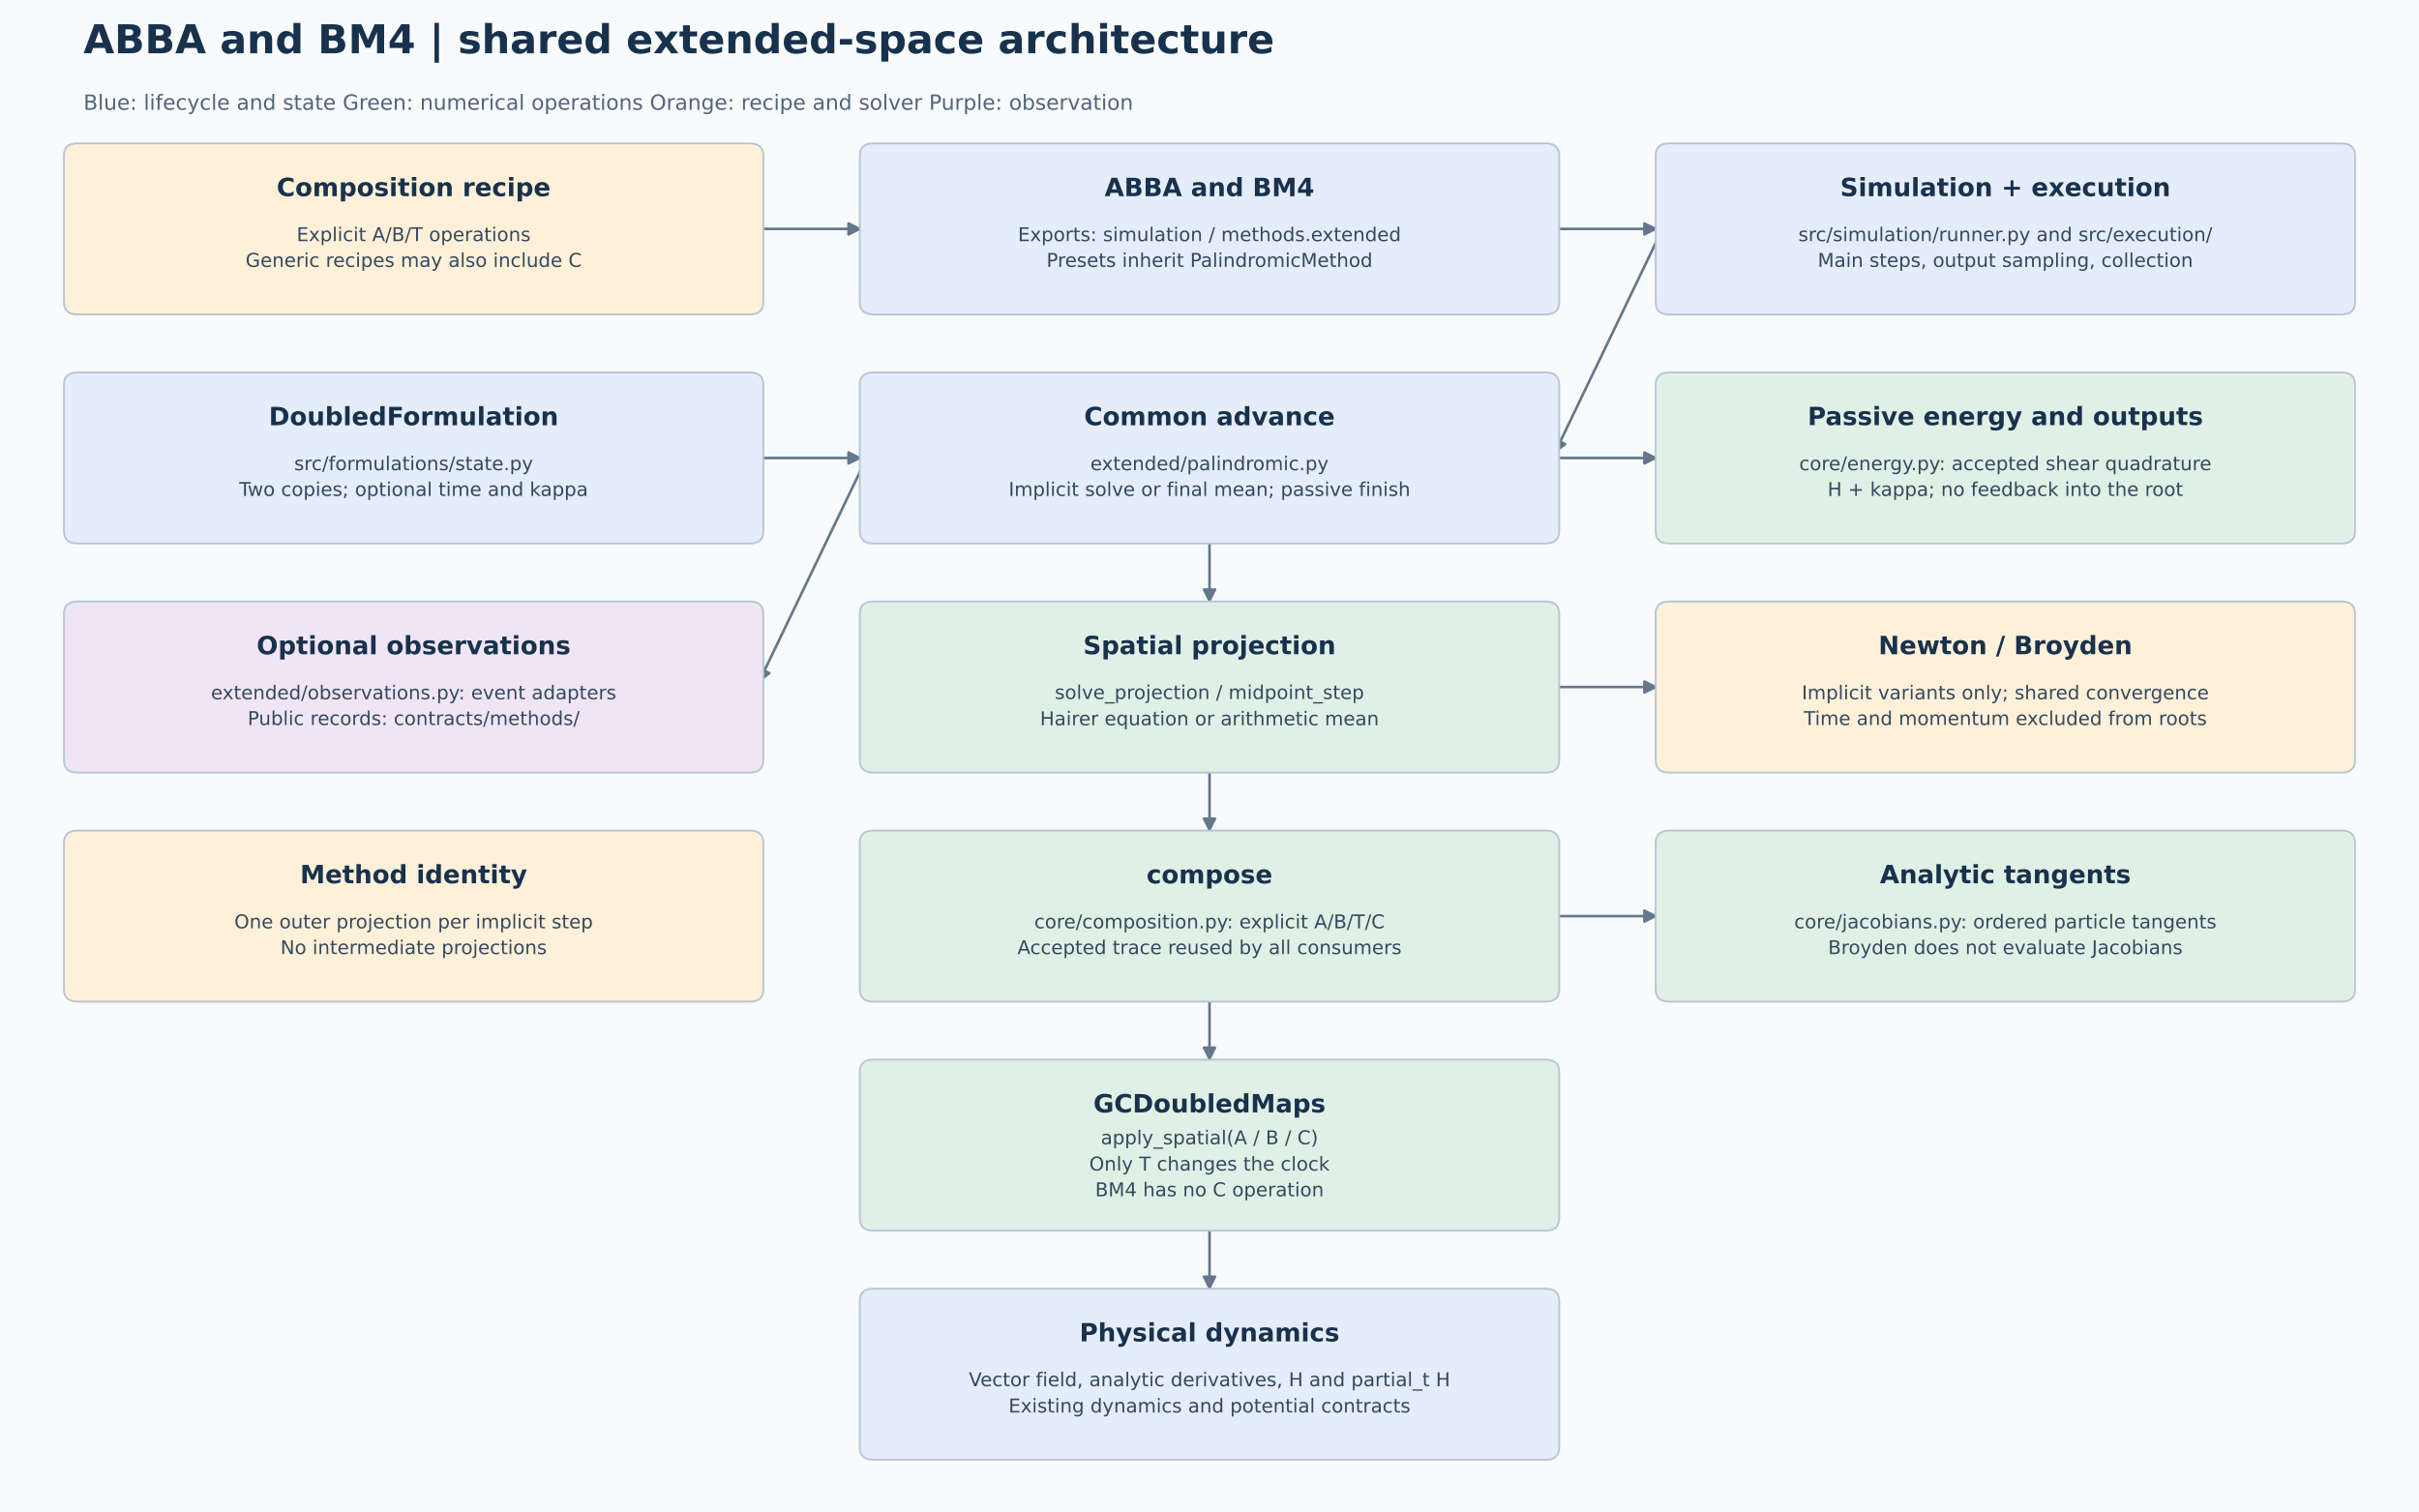
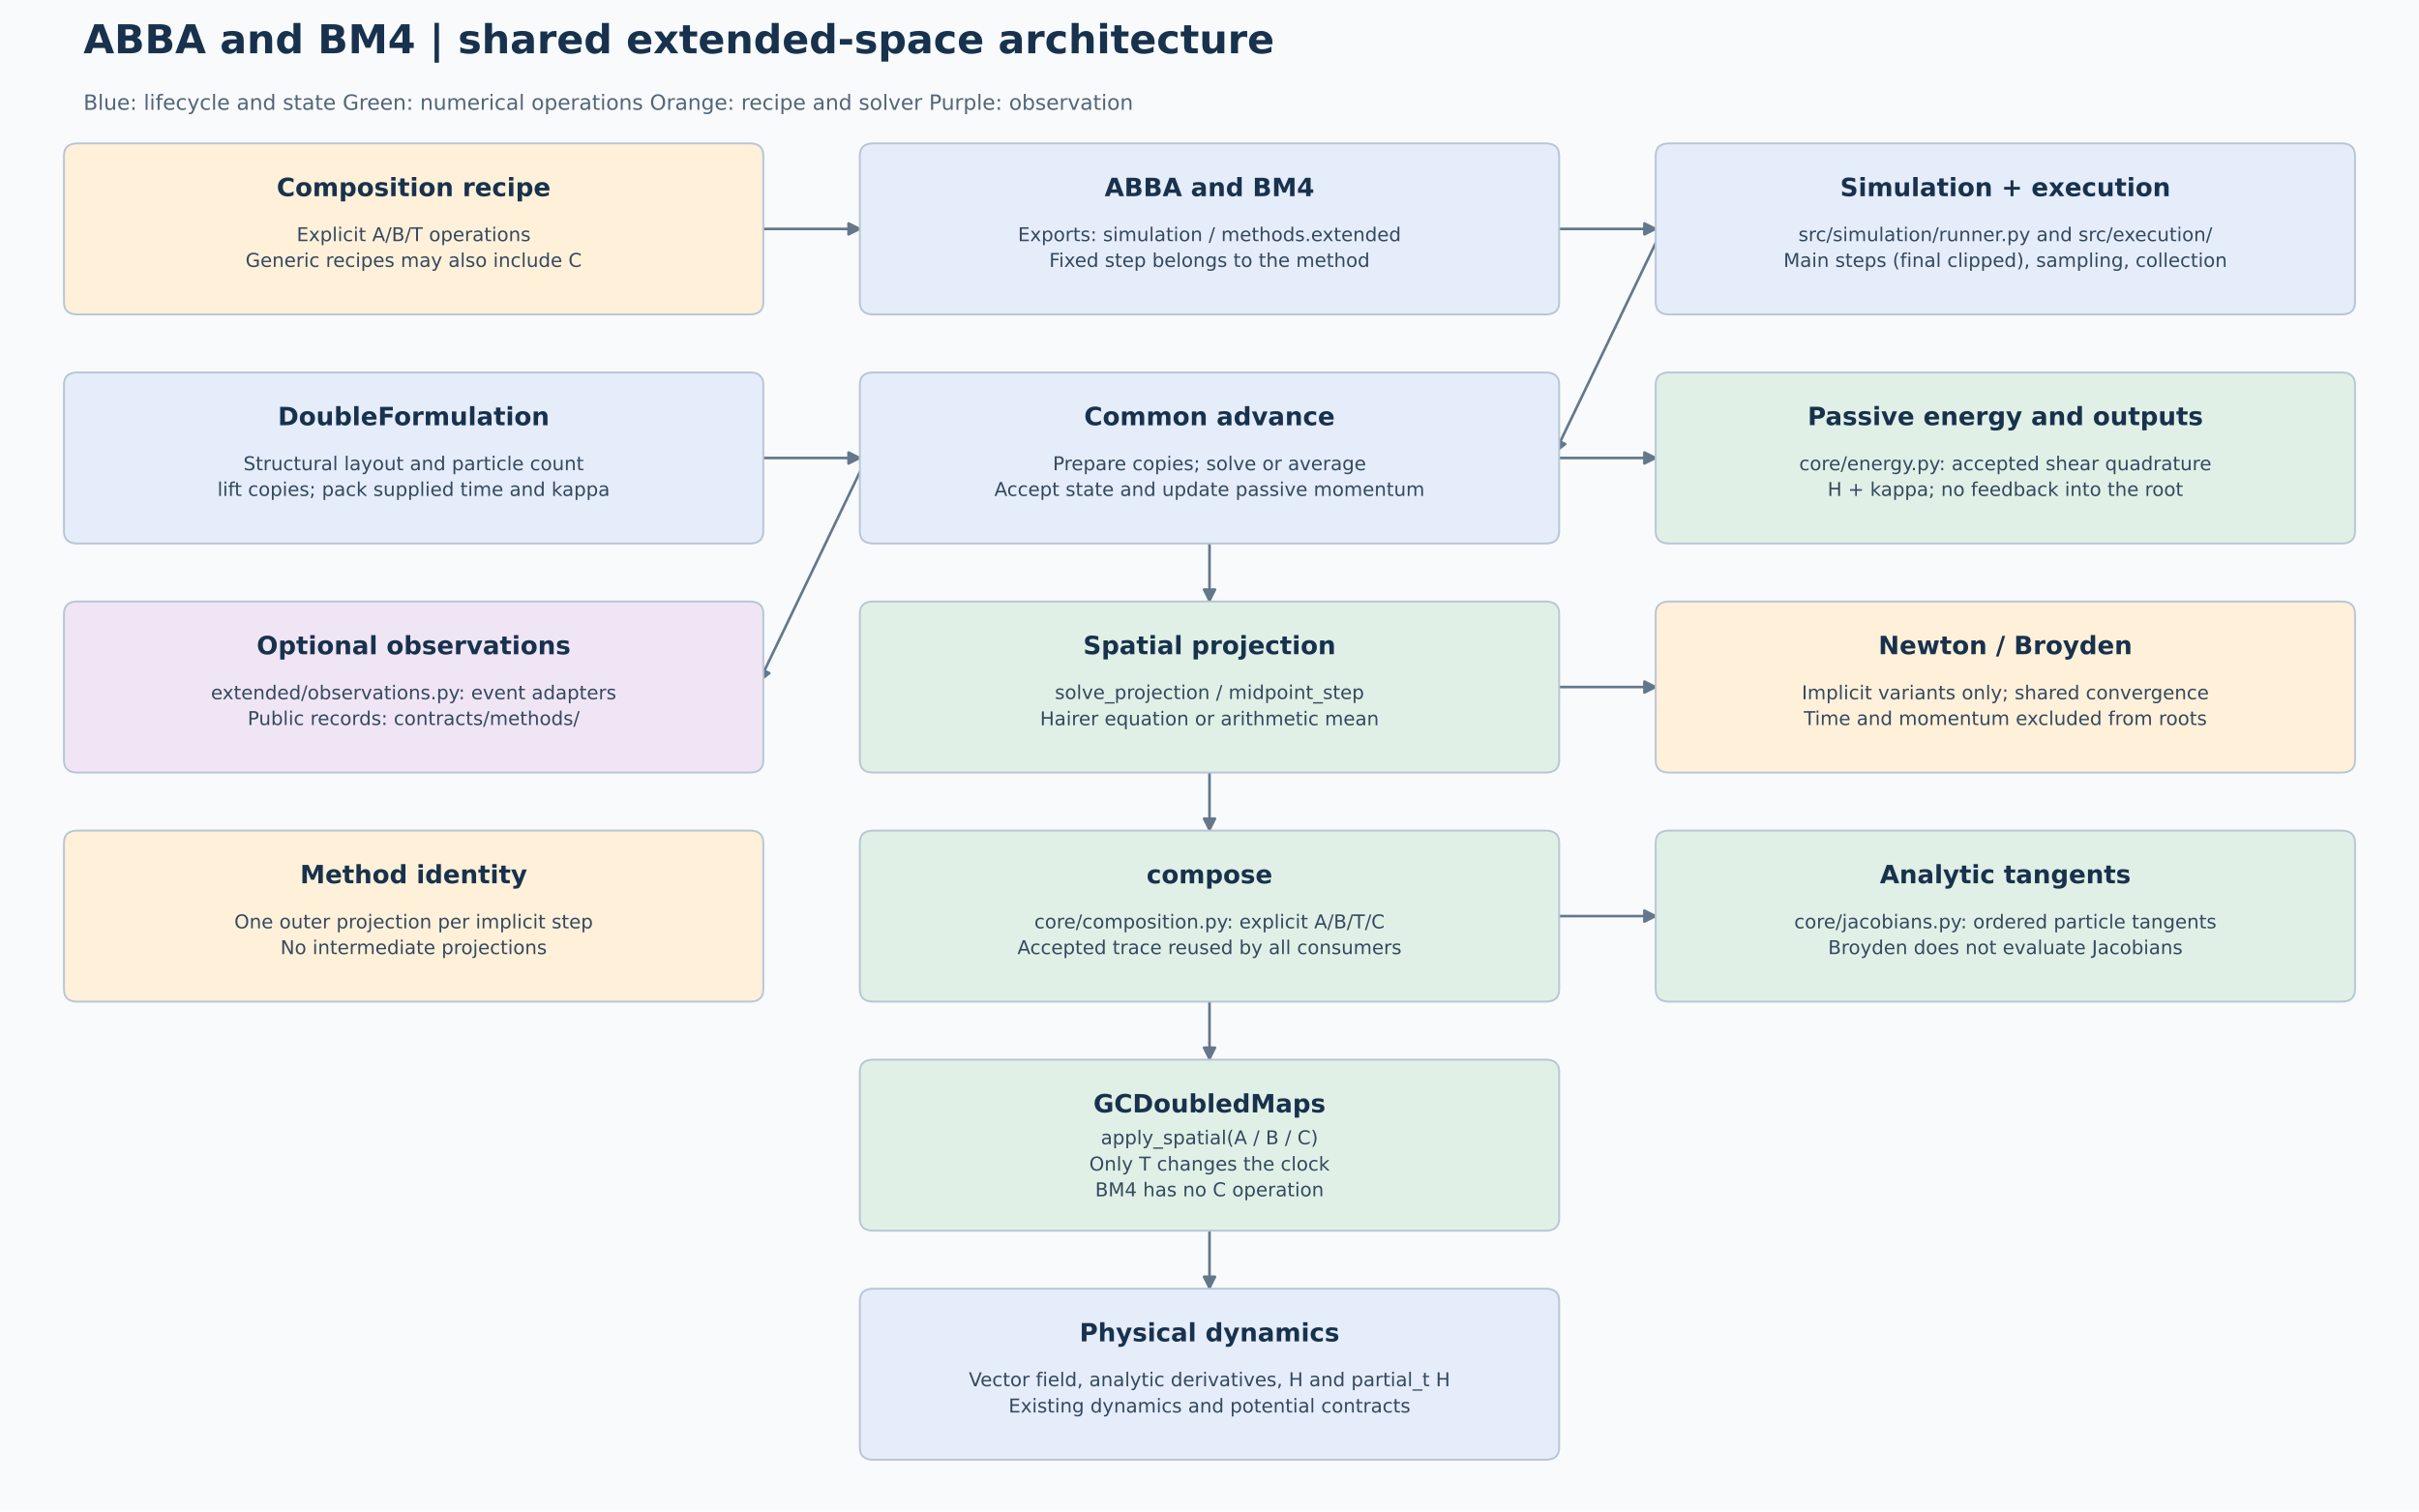
<svg xmlns="http://www.w3.org/2000/svg" width="1152pt" height="720pt" viewBox="0 0 1152 720" version="1.1">
  <defs>
    <style type="text/css">*{stroke-linejoin: round; stroke-linecap: butt}</style>
  </defs>
  <g id="figure_1">
    <g id="patch_1">
      <path d="M 0 720 L 1152 720 L 1152 0 L 0 0 z " style="fill: #f8fafc" />
    </g>
    <g id="axes_1">
      <g id="patch_2">
        <path d="M 362.288 109.039 Q 386.497 109.039 409.309 109.039 " clip-path="url(#pb098db616b)" style="fill: none; stroke: #64778b; stroke-width: 1.25; stroke-linecap: round" />
        <path d="M 404.109 106.439 L 409.309 109.039 L 404.109 111.639 z " clip-path="url(#pb098db616b)" style="fill: #64778b; stroke: #64778b; stroke-width: 1.25; stroke-linecap: round" />
      </g>
      <g id="patch_3">
        <path d="M 741.296 109.039 Q 765.505 109.039 788.317 109.039 " clip-path="url(#pb098db616b)" style="fill: none; stroke: #64778b; stroke-width: 1.25; stroke-linecap: round" />
        <path d="M 783.117 106.439 L 788.317 109.039 L 783.117 111.639 z " clip-path="url(#pb098db616b)" style="fill: #64778b; stroke: #64778b; stroke-width: 1.25; stroke-linecap: round" />
      </g>
      <g id="patch_4">
        <path d="M 790.847 110.841 Q 765.505 163.594 740.768 215.088 " clip-path="url(#pb098db616b)" style="fill: none; stroke: #64778b; stroke-width: 1.25; stroke-linecap: round" />
        <path d="M 745.363 211.527 L 740.768 215.088 L 740.676 209.275 z " clip-path="url(#pb098db616b)" style="fill: #64778b; stroke: #64778b; stroke-width: 1.25; stroke-linecap: round" />
      </g>
      <g id="patch_5">
        <path d="M 362.288 218.153 Q 386.497 218.153 409.309 218.153 " clip-path="url(#pb098db616b)" style="fill: none; stroke: #64778b; stroke-width: 1.25; stroke-linecap: round" />
        <path d="M 404.109 215.553 L 409.309 218.153 L 404.109 220.753 z " clip-path="url(#pb098db616b)" style="fill: #64778b; stroke: #64778b; stroke-width: 1.25; stroke-linecap: round" />
      </g>
      <g id="patch_6">
        <path d="M 576 257.976 Q 576 272.707 576 286.041 " clip-path="url(#pb098db616b)" style="fill: none; stroke: #64778b; stroke-width: 1.25; stroke-linecap: round" />
        <path d="M 578.6 280.841 L 576 286.041 L 573.4 280.841 z " clip-path="url(#pb098db616b)" style="fill: #64778b; stroke: #64778b; stroke-width: 1.25; stroke-linecap: round" />
      </g>
      <g id="patch_7">
        <path d="M 741.296 218.153 Q 765.505 218.153 788.317 218.153 " clip-path="url(#pb098db616b)" style="fill: none; stroke: #64778b; stroke-width: 1.25; stroke-linecap: round" />
        <path d="M 783.117 215.553 L 788.317 218.153 L 783.117 220.753 z " clip-path="url(#pb098db616b)" style="fill: #64778b; stroke: #64778b; stroke-width: 1.25; stroke-linecap: round" />
      </g>
      <g id="patch_8">
        <path d="M 411.839 219.954 Q 386.497 272.708 361.76 324.202 " clip-path="url(#pb098db616b)" style="fill: none; stroke: #64778b; stroke-width: 1.25; stroke-linecap: round" />
        <path d="M 366.355 320.64 L 361.76 324.202 L 361.668 318.389 z " clip-path="url(#pb098db616b)" style="fill: #64778b; stroke: #64778b; stroke-width: 1.25; stroke-linecap: round" />
      </g>
      <g id="patch_9">
        <path d="M 576 367.089 Q 576 381.821 576 395.155 " clip-path="url(#pb098db616b)" style="fill: none; stroke: #64778b; stroke-width: 1.25; stroke-linecap: round" />
        <path d="M 578.6 389.955 L 576 395.155 L 573.4 389.955 z " clip-path="url(#pb098db616b)" style="fill: #64778b; stroke: #64778b; stroke-width: 1.25; stroke-linecap: round" />
      </g>
      <g id="patch_10">
        <path d="M 741.296 327.266 Q 765.505 327.266 788.317 327.266 " clip-path="url(#pb098db616b)" style="fill: none; stroke: #64778b; stroke-width: 1.25; stroke-linecap: round" />
        <path d="M 783.117 324.666 L 788.317 327.266 L 783.117 329.866 z " clip-path="url(#pb098db616b)" style="fill: #64778b; stroke: #64778b; stroke-width: 1.25; stroke-linecap: round" />
      </g>
      <g id="patch_11">
        <path d="M 741.296 436.379 Q 765.505 436.379 788.317 436.379 " clip-path="url(#pb098db616b)" style="fill: none; stroke: #64778b; stroke-width: 1.25; stroke-linecap: round" />
        <path d="M 783.117 433.779 L 788.317 436.379 L 783.117 438.979 z " clip-path="url(#pb098db616b)" style="fill: #64778b; stroke: #64778b; stroke-width: 1.25; stroke-linecap: round" />
      </g>
      <g id="patch_12">
        <path d="M 576 476.203 Q 576 490.934 576 504.268 " clip-path="url(#pb098db616b)" style="fill: none; stroke: #64778b; stroke-width: 1.25; stroke-linecap: round" />
        <path d="M 578.6 499.068 L 576 504.268 L 573.4 499.068 z " clip-path="url(#pb098db616b)" style="fill: #64778b; stroke: #64778b; stroke-width: 1.25; stroke-linecap: round" />
      </g>
      <g id="patch_13">
        <path d="M 576 585.316 Q 576 600.048 576 613.382 " clip-path="url(#pb098db616b)" style="fill: none; stroke: #64778b; stroke-width: 1.25; stroke-linecap: round" />
        <path d="M 578.6 608.182 L 576 613.382 L 573.4 608.182 z " clip-path="url(#pb098db616b)" style="fill: #64778b; stroke: #64778b; stroke-width: 1.25; stroke-linecap: round" />
      </g>
      <g id="patch_14">
        <path d="M 36.922 149.775 L 357.062 149.775 Q 363.514 149.775 363.514 143.955 L 363.514 74.123 Q 363.514 68.304 357.062 68.304 L 36.922 68.304 Q 30.47 68.304 30.47 74.123 L 30.47 143.955 Q 30.47 149.775 36.922 149.775 z " clip-path="url(#pb098db616b)" style="fill: #fff0d9; stroke: #b8c6d4; stroke-width: 0.9; stroke-linejoin: miter" />
      </g>
      <g id="patch_15">
        <path d="M 415.93 149.775 L 736.07 149.775 Q 742.522 149.775 742.522 143.955 L 742.522 74.123 Q 742.522 68.304 736.07 68.304 L 415.93 68.304 Q 409.478 68.304 409.478 74.123 L 409.478 143.955 Q 409.478 149.775 415.93 149.775 z " clip-path="url(#pb098db616b)" style="fill: #e5ecfa; stroke: #b8c6d4; stroke-width: 0.9; stroke-linejoin: miter" />
      </g>
      <g id="patch_16">
        <path d="M 794.938 149.775 L 1115.078 149.775 Q 1121.53 149.775 1121.53 143.955 L 1121.53 74.123 Q 1121.53 68.304 1115.078 68.304 L 794.938 68.304 Q 788.486 68.304 788.486 74.123 L 788.486 143.955 Q 788.486 149.775 794.938 149.775 z " clip-path="url(#pb098db616b)" style="fill: #e5ecfa; stroke: #b8c6d4; stroke-width: 0.9; stroke-linejoin: miter" />
      </g>
      <g id="patch_17">
        <path d="M 36.922 258.888 L 357.062 258.888 Q 363.514 258.888 363.514 253.069 L 363.514 183.236 Q 363.514 177.417 357.062 177.417 L 36.922 177.417 Q 30.47 177.417 30.47 183.236 L 30.47 253.069 Q 30.47 258.888 36.922 258.888 z " clip-path="url(#pb098db616b)" style="fill: #e5ecfa; stroke: #b8c6d4; stroke-width: 0.9; stroke-linejoin: miter" />
      </g>
      <g id="patch_18">
        <path d="M 415.93 258.888 L 736.07 258.888 Q 742.522 258.888 742.522 253.069 L 742.522 183.236 Q 742.522 177.417 736.07 177.417 L 415.93 177.417 Q 409.478 177.417 409.478 183.236 L 409.478 253.069 Q 409.478 258.888 415.93 258.888 z " clip-path="url(#pb098db616b)" style="fill: #e5ecfa; stroke: #b8c6d4; stroke-width: 0.9; stroke-linejoin: miter" />
      </g>
      <g id="patch_19">
        <path d="M 794.938 258.888 L 1115.078 258.888 Q 1121.53 258.888 1121.53 253.069 L 1121.53 183.236 Q 1121.53 177.417 1115.078 177.417 L 794.938 177.417 Q 788.486 177.417 788.486 183.236 L 788.486 253.069 Q 788.486 258.888 794.938 258.888 z " clip-path="url(#pb098db616b)" style="fill: #e1f0e6; stroke: #b8c6d4; stroke-width: 0.9; stroke-linejoin: miter" />
      </g>
      <g id="patch_20">
        <path d="M 36.922 368.002 L 357.062 368.002 Q 363.514 368.002 363.514 362.182 L 363.514 292.35 Q 363.514 286.53 357.062 286.53 L 36.922 286.53 Q 30.47 286.53 30.47 292.35 L 30.47 362.182 Q 30.47 368.002 36.922 368.002 z " clip-path="url(#pb098db616b)" style="fill: #f0e5f5; stroke: #b8c6d4; stroke-width: 0.9; stroke-linejoin: miter" />
      </g>
      <g id="patch_21">
        <path d="M 415.93 368.002 L 736.07 368.002 Q 742.522 368.002 742.522 362.182 L 742.522 292.35 Q 742.522 286.53 736.07 286.53 L 415.93 286.53 Q 409.478 286.53 409.478 292.35 L 409.478 362.182 Q 409.478 368.002 415.93 368.002 z " clip-path="url(#pb098db616b)" style="fill: #e1f0e6; stroke: #b8c6d4; stroke-width: 0.9; stroke-linejoin: miter" />
      </g>
      <g id="patch_22">
        <path d="M 794.938 368.002 L 1115.078 368.002 Q 1121.53 368.002 1121.53 362.182 L 1121.53 292.35 Q 1121.53 286.53 1115.078 286.53 L 794.938 286.53 Q 788.486 286.53 788.486 292.35 L 788.486 362.182 Q 788.486 368.002 794.938 368.002 z " clip-path="url(#pb098db616b)" style="fill: #fff0d9; stroke: #b8c6d4; stroke-width: 0.9; stroke-linejoin: miter" />
      </g>
      <g id="patch_23">
        <path d="M 36.922 477.115 L 357.062 477.115 Q 363.514 477.115 363.514 471.296 L 363.514 401.463 Q 363.514 395.644 357.062 395.644 L 36.922 395.644 Q 30.47 395.644 30.47 401.463 L 30.47 471.296 Q 30.47 477.115 36.922 477.115 z " clip-path="url(#pb098db616b)" style="fill: #fff0d9; stroke: #b8c6d4; stroke-width: 0.9; stroke-linejoin: miter" />
      </g>
      <g id="patch_24">
        <path d="M 415.93 477.115 L 736.07 477.115 Q 742.522 477.115 742.522 471.296 L 742.522 401.463 Q 742.522 395.644 736.07 395.644 L 415.93 395.644 Q 409.478 395.644 409.478 401.463 L 409.478 471.296 Q 409.478 477.115 415.93 477.115 z " clip-path="url(#pb098db616b)" style="fill: #e1f0e6; stroke: #b8c6d4; stroke-width: 0.9; stroke-linejoin: miter" />
      </g>
      <g id="patch_25">
        <path d="M 794.938 477.115 L 1115.078 477.115 Q 1121.53 477.115 1121.53 471.296 L 1121.53 401.463 Q 1121.53 395.644 1115.078 395.644 L 794.938 395.644 Q 788.486 395.644 788.486 401.463 L 788.486 471.296 Q 788.486 477.115 794.938 477.115 z " clip-path="url(#pb098db616b)" style="fill: #e1f0e6; stroke: #b8c6d4; stroke-width: 0.9; stroke-linejoin: miter" />
      </g>
      <g id="patch_26">
        <path d="M 415.93 586.228 L 736.07 586.228 Q 742.522 586.228 742.522 580.409 L 742.522 510.576 Q 742.522 504.757 736.07 504.757 L 415.93 504.757 Q 409.478 504.757 409.478 510.576 L 409.478 580.409 Q 409.478 586.228 415.93 586.228 z " clip-path="url(#pb098db616b)" style="fill: #e1f0e6; stroke: #b8c6d4; stroke-width: 0.9; stroke-linejoin: miter" />
      </g>
      <g id="patch_27">
        <path d="M 415.93 695.342 L 736.07 695.342 Q 742.522 695.342 742.522 689.522 L 742.522 619.69 Q 742.522 613.871 736.07 613.871 L 415.93 613.871 Q 409.478 613.871 409.478 619.69 L 409.478 689.522 Q 409.478 695.342 415.93 695.342 z " clip-path="url(#pb098db616b)" style="fill: #e5ecfa; stroke: #b8c6d4; stroke-width: 0.9; stroke-linejoin: miter" />
      </g>
      <g id="text_1">
        <text style="font-weight: 700; font-size: 19px; font-family: 'DejaVu Sans', 'Bitstream Vera Sans', 'Computer Modern Sans Serif', 'Lucida Grande', 'Verdana', 'Geneva', 'Lucid', 'Arial', 'Helvetica', 'Avant Garde', sans-serif; text-anchor: start; fill: #18324d" x="39.744" y="25.386" transform="rotate(-0 39.744 25.38557)">ABBA and BM4 | shared extended-space architecture</text>
      </g>
      <g id="text_2">
        <text style="font-size: 10px; font-family: 'DejaVu Sans', 'Bitstream Vera Sans', 'Computer Modern Sans Serif', 'Lucida Grande', 'Verdana', 'Geneva', 'Lucid', 'Arial', 'Helvetica', 'Avant Garde', sans-serif; text-anchor: start; fill: #53657a" x="39.744" y="52.3" transform="rotate(-0 39.744 52.30021)">Blue: lifecycle and state    Green: numerical operations    Orange: recipe and solver    Purple: observation</text>
      </g>
      <g id="text_3">
        <text style="font-weight: 700; font-size: 12px; font-family: 'DejaVu Sans', 'Bitstream Vera Sans', 'Computer Modern Sans Serif', 'Lucida Grande', 'Verdana', 'Geneva', 'Lucid', 'Arial', 'Helvetica', 'Avant Garde', sans-serif; text-anchor: middle; fill: #18324d" x="196.992" y="93.437" transform="rotate(-0 196.992 93.43744)">Composition recipe</text>
      </g>
      <g id="text_4">
        <text style="font-size: 9.1px; font-family: 'DejaVu Sans', 'Bitstream Vera Sans', 'Computer Modern Sans Serif', 'Lucida Grande', 'Verdana', 'Geneva', 'Lucid', 'Arial', 'Helvetica', 'Avant Garde', sans-serif; fill: #34495e" transform="translate(141.2701 114.8745)">Explicit A/B/T operations</text>
        <text style="font-size: 9.1px; font-family: 'DejaVu Sans', 'Bitstream Vera Sans', 'Computer Modern Sans Serif', 'Lucida Grande', 'Verdana', 'Geneva', 'Lucid', 'Arial', 'Helvetica', 'Avant Garde', sans-serif; fill: #34495e" transform="translate(116.9426 127.1389)">Generic recipes may also include C</text>
      </g>
      <g id="text_5">
        <text style="font-weight: 700; font-size: 12px; font-family: 'DejaVu Sans', 'Bitstream Vera Sans', 'Computer Modern Sans Serif', 'Lucida Grande', 'Verdana', 'Geneva', 'Lucid', 'Arial', 'Helvetica', 'Avant Garde', sans-serif; text-anchor: middle; fill: #18324d" x="576" y="93.437" transform="rotate(-0 576 93.43744)">ABBA and BM4</text>
      </g>
      <g id="text_6">
        <text style="font-size: 9.1px; font-family: 'DejaVu Sans', 'Bitstream Vera Sans', 'Computer Modern Sans Serif', 'Lucida Grande', 'Verdana', 'Geneva', 'Lucid', 'Arial', 'Helvetica', 'Avant Garde', sans-serif; fill: #34495e" transform="translate(484.7689 114.8745)">Exports: simulation / methods.extended</text>
-         <text style="font-size: 9.1px; font-family: 'DejaVu Sans', 'Bitstream Vera Sans', 'Computer Modern Sans Serif', 'Lucida Grande', 'Verdana', 'Geneva', 'Lucid', 'Arial', 'Helvetica', 'Avant Garde', sans-serif; fill: #34495e" transform="translate(498.3606 127.1389)">Presets inherit PalindromicMethod</text>
+         <text style="font-size: 9.1px; font-family: 'DejaVu Sans', 'Bitstream Vera Sans', 'Computer Modern Sans Serif', 'Lucida Grande', 'Verdana', 'Geneva', 'Lucid', 'Arial', 'Helvetica', 'Avant Garde', sans-serif; fill: #34495e" transform="translate(499.6524 127.1389)">Fixed step belongs to the method</text>
      </g>
      <g id="text_7">
        <text style="font-weight: 700; font-size: 12px; font-family: 'DejaVu Sans', 'Bitstream Vera Sans', 'Computer Modern Sans Serif', 'Lucida Grande', 'Verdana', 'Geneva', 'Lucid', 'Arial', 'Helvetica', 'Avant Garde', sans-serif; text-anchor: middle; fill: #18324d" x="955.008" y="93.437" transform="rotate(-0 955.008 93.43744)">Simulation + execution</text>
      </g>
      <g id="text_8">
        <text style="font-size: 9.1px; font-family: 'DejaVu Sans', 'Bitstream Vera Sans', 'Computer Modern Sans Serif', 'Lucida Grande', 'Verdana', 'Geneva', 'Lucid', 'Arial', 'Helvetica', 'Avant Garde', sans-serif; fill: #34495e" transform="translate(856.4514 114.8745)">src/simulation/runner.py and src/execution/</text>
-         <text style="font-size: 9.1px; font-family: 'DejaVu Sans', 'Bitstream Vera Sans', 'Computer Modern Sans Serif', 'Lucida Grande', 'Verdana', 'Geneva', 'Lucid', 'Arial', 'Helvetica', 'Avant Garde', sans-serif; fill: #34495e" transform="translate(865.6403 127.1389)">Main steps, output sampling, collection</text>
+         <text style="font-size: 9.1px; font-family: 'DejaVu Sans', 'Bitstream Vera Sans', 'Computer Modern Sans Serif', 'Lucida Grande', 'Verdana', 'Geneva', 'Lucid', 'Arial', 'Helvetica', 'Avant Garde', sans-serif; fill: #34495e" transform="translate(849.3542 127.1389)">Main steps (final clipped), sampling, collection</text>
      </g>
      <g id="text_9">
-         <text style="font-weight: 700; font-size: 12px; font-family: 'DejaVu Sans', 'Bitstream Vera Sans', 'Computer Modern Sans Serif', 'Lucida Grande', 'Verdana', 'Geneva', 'Lucid', 'Arial', 'Helvetica', 'Avant Garde', sans-serif; text-anchor: middle; fill: #18324d" x="196.992" y="202.551" transform="rotate(-0 196.992 202.5508)">DoubledFormulation</text>
+         <text style="font-weight: 700; font-size: 12px; font-family: 'DejaVu Sans', 'Bitstream Vera Sans', 'Computer Modern Sans Serif', 'Lucida Grande', 'Verdana', 'Geneva', 'Lucid', 'Arial', 'Helvetica', 'Avant Garde', sans-serif; text-anchor: middle; fill: #18324d" x="196.992" y="202.551" transform="rotate(-0 196.992 202.5508)">DoubleFormulation</text>
      </g>
      <g id="text_10">
-         <text style="font-size: 9.1px; font-family: 'DejaVu Sans', 'Bitstream Vera Sans', 'Computer Modern Sans Serif', 'Lucida Grande', 'Verdana', 'Geneva', 'Lucid', 'Arial', 'Helvetica', 'Avant Garde', sans-serif; fill: #34495e" transform="translate(140.1028 223.9879)">src/formulations/state.py</text>
-         <text style="font-size: 9.1px; font-family: 'DejaVu Sans', 'Bitstream Vera Sans', 'Computer Modern Sans Serif', 'Lucida Grande', 'Verdana', 'Geneva', 'Lucid', 'Arial', 'Helvetica', 'Avant Garde', sans-serif; fill: #34495e" transform="translate(113.8983 236.2523)">Two copies; optional time and kappa</text>
+         <text style="font-size: 9.1px; font-family: 'DejaVu Sans', 'Bitstream Vera Sans', 'Computer Modern Sans Serif', 'Lucida Grande', 'Verdana', 'Geneva', 'Lucid', 'Arial', 'Helvetica', 'Avant Garde', sans-serif; fill: #34495e" transform="translate(115.9352 223.9879)">Structural layout and particle count</text>
+         <text style="font-size: 9.1px; font-family: 'DejaVu Sans', 'Bitstream Vera Sans', 'Computer Modern Sans Serif', 'Lucida Grande', 'Verdana', 'Geneva', 'Lucid', 'Arial', 'Helvetica', 'Avant Garde', sans-serif; fill: #34495e" transform="translate(103.5314 236.2523)">lift copies; pack supplied time and kappa</text>
      </g>
      <g id="text_11">
        <text style="font-weight: 700; font-size: 12px; font-family: 'DejaVu Sans', 'Bitstream Vera Sans', 'Computer Modern Sans Serif', 'Lucida Grande', 'Verdana', 'Geneva', 'Lucid', 'Arial', 'Helvetica', 'Avant Garde', sans-serif; text-anchor: middle; fill: #18324d" x="576" y="202.551" transform="rotate(-0 576 202.5508)">Common advance</text>
      </g>
      <g id="text_12">
-         <text style="font-size: 9.1px; font-family: 'DejaVu Sans', 'Bitstream Vera Sans', 'Computer Modern Sans Serif', 'Lucida Grande', 'Verdana', 'Geneva', 'Lucid', 'Arial', 'Helvetica', 'Avant Garde', sans-serif; fill: #34495e" transform="translate(519.2558 223.9879)">extended/palindromic.py</text>
-         <text style="font-size: 9.1px; font-family: 'DejaVu Sans', 'Bitstream Vera Sans', 'Computer Modern Sans Serif', 'Lucida Grande', 'Verdana', 'Geneva', 'Lucid', 'Arial', 'Helvetica', 'Avant Garde', sans-serif; fill: #34495e" transform="translate(480.3384 236.2523)">Implicit solve or final mean; passive finish</text>
+         <text style="font-size: 9.1px; font-family: 'DejaVu Sans', 'Bitstream Vera Sans', 'Computer Modern Sans Serif', 'Lucida Grande', 'Verdana', 'Geneva', 'Lucid', 'Arial', 'Helvetica', 'Avant Garde', sans-serif; fill: #34495e" transform="translate(501.4049 223.9879)">Prepare copies; solve or average</text>
+         <text style="font-size: 9.1px; font-family: 'DejaVu Sans', 'Bitstream Vera Sans', 'Computer Modern Sans Serif', 'Lucida Grande', 'Verdana', 'Geneva', 'Lucid', 'Arial', 'Helvetica', 'Avant Garde', sans-serif; fill: #34495e" transform="translate(473.5383 236.2523)">Accept state and update passive momentum</text>
      </g>
      <g id="text_13">
        <text style="font-weight: 700; font-size: 12px; font-family: 'DejaVu Sans', 'Bitstream Vera Sans', 'Computer Modern Sans Serif', 'Lucida Grande', 'Verdana', 'Geneva', 'Lucid', 'Arial', 'Helvetica', 'Avant Garde', sans-serif; text-anchor: middle; fill: #18324d" x="955.008" y="202.504" transform="rotate(-0 955.008 202.504)">Passive energy and outputs</text>
      </g>
      <g id="text_14">
        <text style="font-size: 9.1px; font-family: 'DejaVu Sans', 'Bitstream Vera Sans', 'Computer Modern Sans Serif', 'Lucida Grande', 'Verdana', 'Geneva', 'Lucid', 'Arial', 'Helvetica', 'Avant Garde', sans-serif; fill: #34495e" transform="translate(856.8389 223.9879)">core/energy.py: accepted shear quadrature</text>
        <text style="font-size: 9.1px; font-family: 'DejaVu Sans', 'Bitstream Vera Sans', 'Computer Modern Sans Serif', 'Lucida Grande', 'Verdana', 'Geneva', 'Lucid', 'Arial', 'Helvetica', 'Avant Garde', sans-serif; fill: #34495e" transform="translate(870.3368 236.2523)">H + kappa; no feedback into the root</text>
      </g>
      <g id="text_15">
        <text style="font-weight: 700; font-size: 12px; font-family: 'DejaVu Sans', 'Bitstream Vera Sans', 'Computer Modern Sans Serif', 'Lucida Grande', 'Verdana', 'Geneva', 'Lucid', 'Arial', 'Helvetica', 'Avant Garde', sans-serif; text-anchor: middle; fill: #18324d" x="196.992" y="311.664" transform="rotate(-0 196.992 311.6642)">Optional observations</text>
      </g>
      <g id="text_16">
        <text style="font-size: 9.1px; font-family: 'DejaVu Sans', 'Bitstream Vera Sans', 'Computer Modern Sans Serif', 'Lucida Grande', 'Verdana', 'Geneva', 'Lucid', 'Arial', 'Helvetica', 'Avant Garde', sans-serif; fill: #34495e" transform="translate(100.4623 333.1013)">extended/observations.py: event adapters</text>
        <text style="font-size: 9.1px; font-family: 'DejaVu Sans', 'Bitstream Vera Sans', 'Computer Modern Sans Serif', 'Lucida Grande', 'Verdana', 'Geneva', 'Lucid', 'Arial', 'Helvetica', 'Avant Garde', sans-serif; fill: #34495e" transform="translate(117.923 345.3657)">Public records: contracts/methods/</text>
      </g>
      <g id="text_17">
        <text style="font-weight: 700; font-size: 12px; font-family: 'DejaVu Sans', 'Bitstream Vera Sans', 'Computer Modern Sans Serif', 'Lucida Grande', 'Verdana', 'Geneva', 'Lucid', 'Arial', 'Helvetica', 'Avant Garde', sans-serif; text-anchor: middle; fill: #18324d" x="576" y="311.617" transform="rotate(-0 576 311.6174)">Spatial projection</text>
      </g>
      <g id="text_18">
        <text style="font-size: 9.1px; font-family: 'DejaVu Sans', 'Bitstream Vera Sans', 'Computer Modern Sans Serif', 'Lucida Grande', 'Verdana', 'Geneva', 'Lucid', 'Arial', 'Helvetica', 'Avant Garde', sans-serif; fill: #34495e" transform="translate(502.3618 332.9748)">solve_projection / midpoint_step</text>
        <text style="font-size: 9.1px; font-family: 'DejaVu Sans', 'Bitstream Vera Sans', 'Computer Modern Sans Serif', 'Lucida Grande', 'Verdana', 'Geneva', 'Lucid', 'Arial', 'Helvetica', 'Avant Garde', sans-serif; fill: #34495e" transform="translate(495.2986 345.4922)">Hairer equation or arithmetic mean</text>
      </g>
      <g id="text_19">
        <text style="font-weight: 700; font-size: 12px; font-family: 'DejaVu Sans', 'Bitstream Vera Sans', 'Computer Modern Sans Serif', 'Lucida Grande', 'Verdana', 'Geneva', 'Lucid', 'Arial', 'Helvetica', 'Avant Garde', sans-serif; text-anchor: middle; fill: #18324d" x="955.008" y="311.617" transform="rotate(-0 955.008 311.6174)">Newton / Broyden</text>
      </g>
      <g id="text_20">
        <text style="font-size: 9.1px; font-family: 'DejaVu Sans', 'Bitstream Vera Sans', 'Computer Modern Sans Serif', 'Lucida Grande', 'Verdana', 'Geneva', 'Lucid', 'Arial', 'Helvetica', 'Avant Garde', sans-serif; fill: #34495e" transform="translate(858.0596 333.1013)">Implicit variants only; shared convergence</text>
        <text style="font-size: 9.1px; font-family: 'DejaVu Sans', 'Bitstream Vera Sans', 'Computer Modern Sans Serif', 'Lucida Grande', 'Verdana', 'Geneva', 'Lucid', 'Arial', 'Helvetica', 'Avant Garde', sans-serif; fill: #34495e" transform="translate(859.0186 345.3657)">Time and momentum excluded from roots</text>
      </g>
      <g id="text_21">
        <text style="font-weight: 700; font-size: 12px; font-family: 'DejaVu Sans', 'Bitstream Vera Sans', 'Computer Modern Sans Serif', 'Lucida Grande', 'Verdana', 'Geneva', 'Lucid', 'Arial', 'Helvetica', 'Avant Garde', sans-serif; text-anchor: middle; fill: #18324d" x="196.992" y="420.731" transform="rotate(-0 196.992 420.7308)">Method identity</text>
      </g>
      <g id="text_22">
        <text style="font-size: 9.1px; font-family: 'DejaVu Sans', 'Bitstream Vera Sans', 'Computer Modern Sans Serif', 'Lucida Grande', 'Verdana', 'Geneva', 'Lucid', 'Arial', 'Helvetica', 'Avant Garde', sans-serif; fill: #34495e" transform="translate(111.5906 442.2147)">One outer projection per implicit step</text>
        <text style="font-size: 9.1px; font-family: 'DejaVu Sans', 'Bitstream Vera Sans', 'Computer Modern Sans Serif', 'Lucida Grande', 'Verdana', 'Geneva', 'Lucid', 'Arial', 'Helvetica', 'Avant Garde', sans-serif; fill: #34495e" transform="translate(133.5422 454.4791)">No intermediate projections</text>
      </g>
      <g id="text_23">
        <text style="font-weight: 700; font-size: 12px; font-family: 'DejaVu Sans', 'Bitstream Vera Sans', 'Computer Modern Sans Serif', 'Lucida Grande', 'Verdana', 'Geneva', 'Lucid', 'Arial', 'Helvetica', 'Avant Garde', sans-serif; text-anchor: middle; fill: #18324d" x="576" y="420.778" transform="rotate(-0 576 420.7776)">compose</text>
      </g>
      <g id="text_24">
        <text style="font-size: 9.1px; font-family: 'DejaVu Sans', 'Bitstream Vera Sans', 'Computer Modern Sans Serif', 'Lucida Grande', 'Verdana', 'Geneva', 'Lucid', 'Arial', 'Helvetica', 'Avant Garde', sans-serif; fill: #34495e" transform="translate(492.5829 442.2147)">core/composition.py: explicit A/B/T/C</text>
        <text style="font-size: 9.1px; font-family: 'DejaVu Sans', 'Bitstream Vera Sans', 'Computer Modern Sans Serif', 'Lucida Grande', 'Verdana', 'Geneva', 'Lucid', 'Arial', 'Helvetica', 'Avant Garde', sans-serif; fill: #34495e" transform="translate(484.5258 454.4791)">Accepted trace reused by all consumers</text>
      </g>
      <g id="text_25">
        <text style="font-weight: 700; font-size: 12px; font-family: 'DejaVu Sans', 'Bitstream Vera Sans', 'Computer Modern Sans Serif', 'Lucida Grande', 'Verdana', 'Geneva', 'Lucid', 'Arial', 'Helvetica', 'Avant Garde', sans-serif; text-anchor: middle; fill: #18324d" x="955.008" y="420.731" transform="rotate(-0 955.008 420.7308)">Analytic tangents</text>
      </g>
      <g id="text_26">
        <text style="font-size: 9.1px; font-family: 'DejaVu Sans', 'Bitstream Vera Sans', 'Computer Modern Sans Serif', 'Lucida Grande', 'Verdana', 'Geneva', 'Lucid', 'Arial', 'Helvetica', 'Avant Garde', sans-serif; fill: #34495e" transform="translate(854.4587 442.2147)">core/jacobians.py: ordered particle tangents</text>
        <text style="font-size: 9.1px; font-family: 'DejaVu Sans', 'Bitstream Vera Sans', 'Computer Modern Sans Serif', 'Lucida Grande', 'Verdana', 'Geneva', 'Lucid', 'Arial', 'Helvetica', 'Avant Garde', sans-serif; fill: #34495e" transform="translate(870.5799 454.4791)">Broyden does not evaluate Jacobians</text>
      </g>
      <g id="text_27">
        <text style="font-weight: 700; font-size: 12px; font-family: 'DejaVu Sans', 'Bitstream Vera Sans', 'Computer Modern Sans Serif', 'Lucida Grande', 'Verdana', 'Geneva', 'Lucid', 'Arial', 'Helvetica', 'Avant Garde', sans-serif; text-anchor: middle; fill: #18324d" x="576" y="529.891" transform="rotate(-0 576 529.891)">GCDoubledMaps</text>
      </g>
      <g id="text_28">
        <text style="font-size: 9.1px; font-family: 'DejaVu Sans', 'Bitstream Vera Sans', 'Computer Modern Sans Serif', 'Lucida Grande', 'Verdana', 'Geneva', 'Lucid', 'Arial', 'Helvetica', 'Avant Garde', sans-serif; fill: #34495e" transform="translate(524.2437 545.0694)">apply_spatial(A / B / C)</text>
        <text style="font-size: 9.1px; font-family: 'DejaVu Sans', 'Bitstream Vera Sans', 'Computer Modern Sans Serif', 'Lucida Grande', 'Verdana', 'Geneva', 'Lucid', 'Arial', 'Helvetica', 'Avant Garde', sans-serif; fill: #34495e" transform="translate(518.7454 557.5869)">Only T changes the clock</text>
        <text style="font-size: 9.1px; font-family: 'DejaVu Sans', 'Bitstream Vera Sans', 'Computer Modern Sans Serif', 'Lucida Grande', 'Verdana', 'Geneva', 'Lucid', 'Arial', 'Helvetica', 'Avant Garde', sans-serif; fill: #34495e" transform="translate(521.5401 569.8512)">BM4 has no C operation</text>
      </g>
      <g id="text_29">
        <text style="font-weight: 700; font-size: 12px; font-family: 'DejaVu Sans', 'Bitstream Vera Sans', 'Computer Modern Sans Serif', 'Lucida Grande', 'Verdana', 'Geneva', 'Lucid', 'Arial', 'Helvetica', 'Avant Garde', sans-serif; text-anchor: middle; fill: #18324d" x="576" y="638.958" transform="rotate(-0 576 638.9576)">Physical dynamics</text>
      </g>
      <g id="text_30">
        <text style="font-size: 9.1px; font-family: 'DejaVu Sans', 'Bitstream Vera Sans', 'Computer Modern Sans Serif', 'Lucida Grande', 'Verdana', 'Geneva', 'Lucid', 'Arial', 'Helvetica', 'Avant Garde', sans-serif; fill: #34495e" transform="translate(461.3763 660.315)">Vector field, analytic derivatives, H and partial_t H</text>
        <text style="font-size: 9.1px; font-family: 'DejaVu Sans', 'Bitstream Vera Sans', 'Computer Modern Sans Serif', 'Lucida Grande', 'Verdana', 'Geneva', 'Lucid', 'Arial', 'Helvetica', 'Avant Garde', sans-serif; fill: #34495e" transform="translate(480.3043 672.8324)">Existing dynamics and potential contracts</text>
      </g>
    </g>
  </g>
  <defs>
    <clipPath id="pb098db616b">
      <rect x="11.52" y="7.2" width="1128.96" height="705.6" />
    </clipPath>
  </defs>
</svg>
